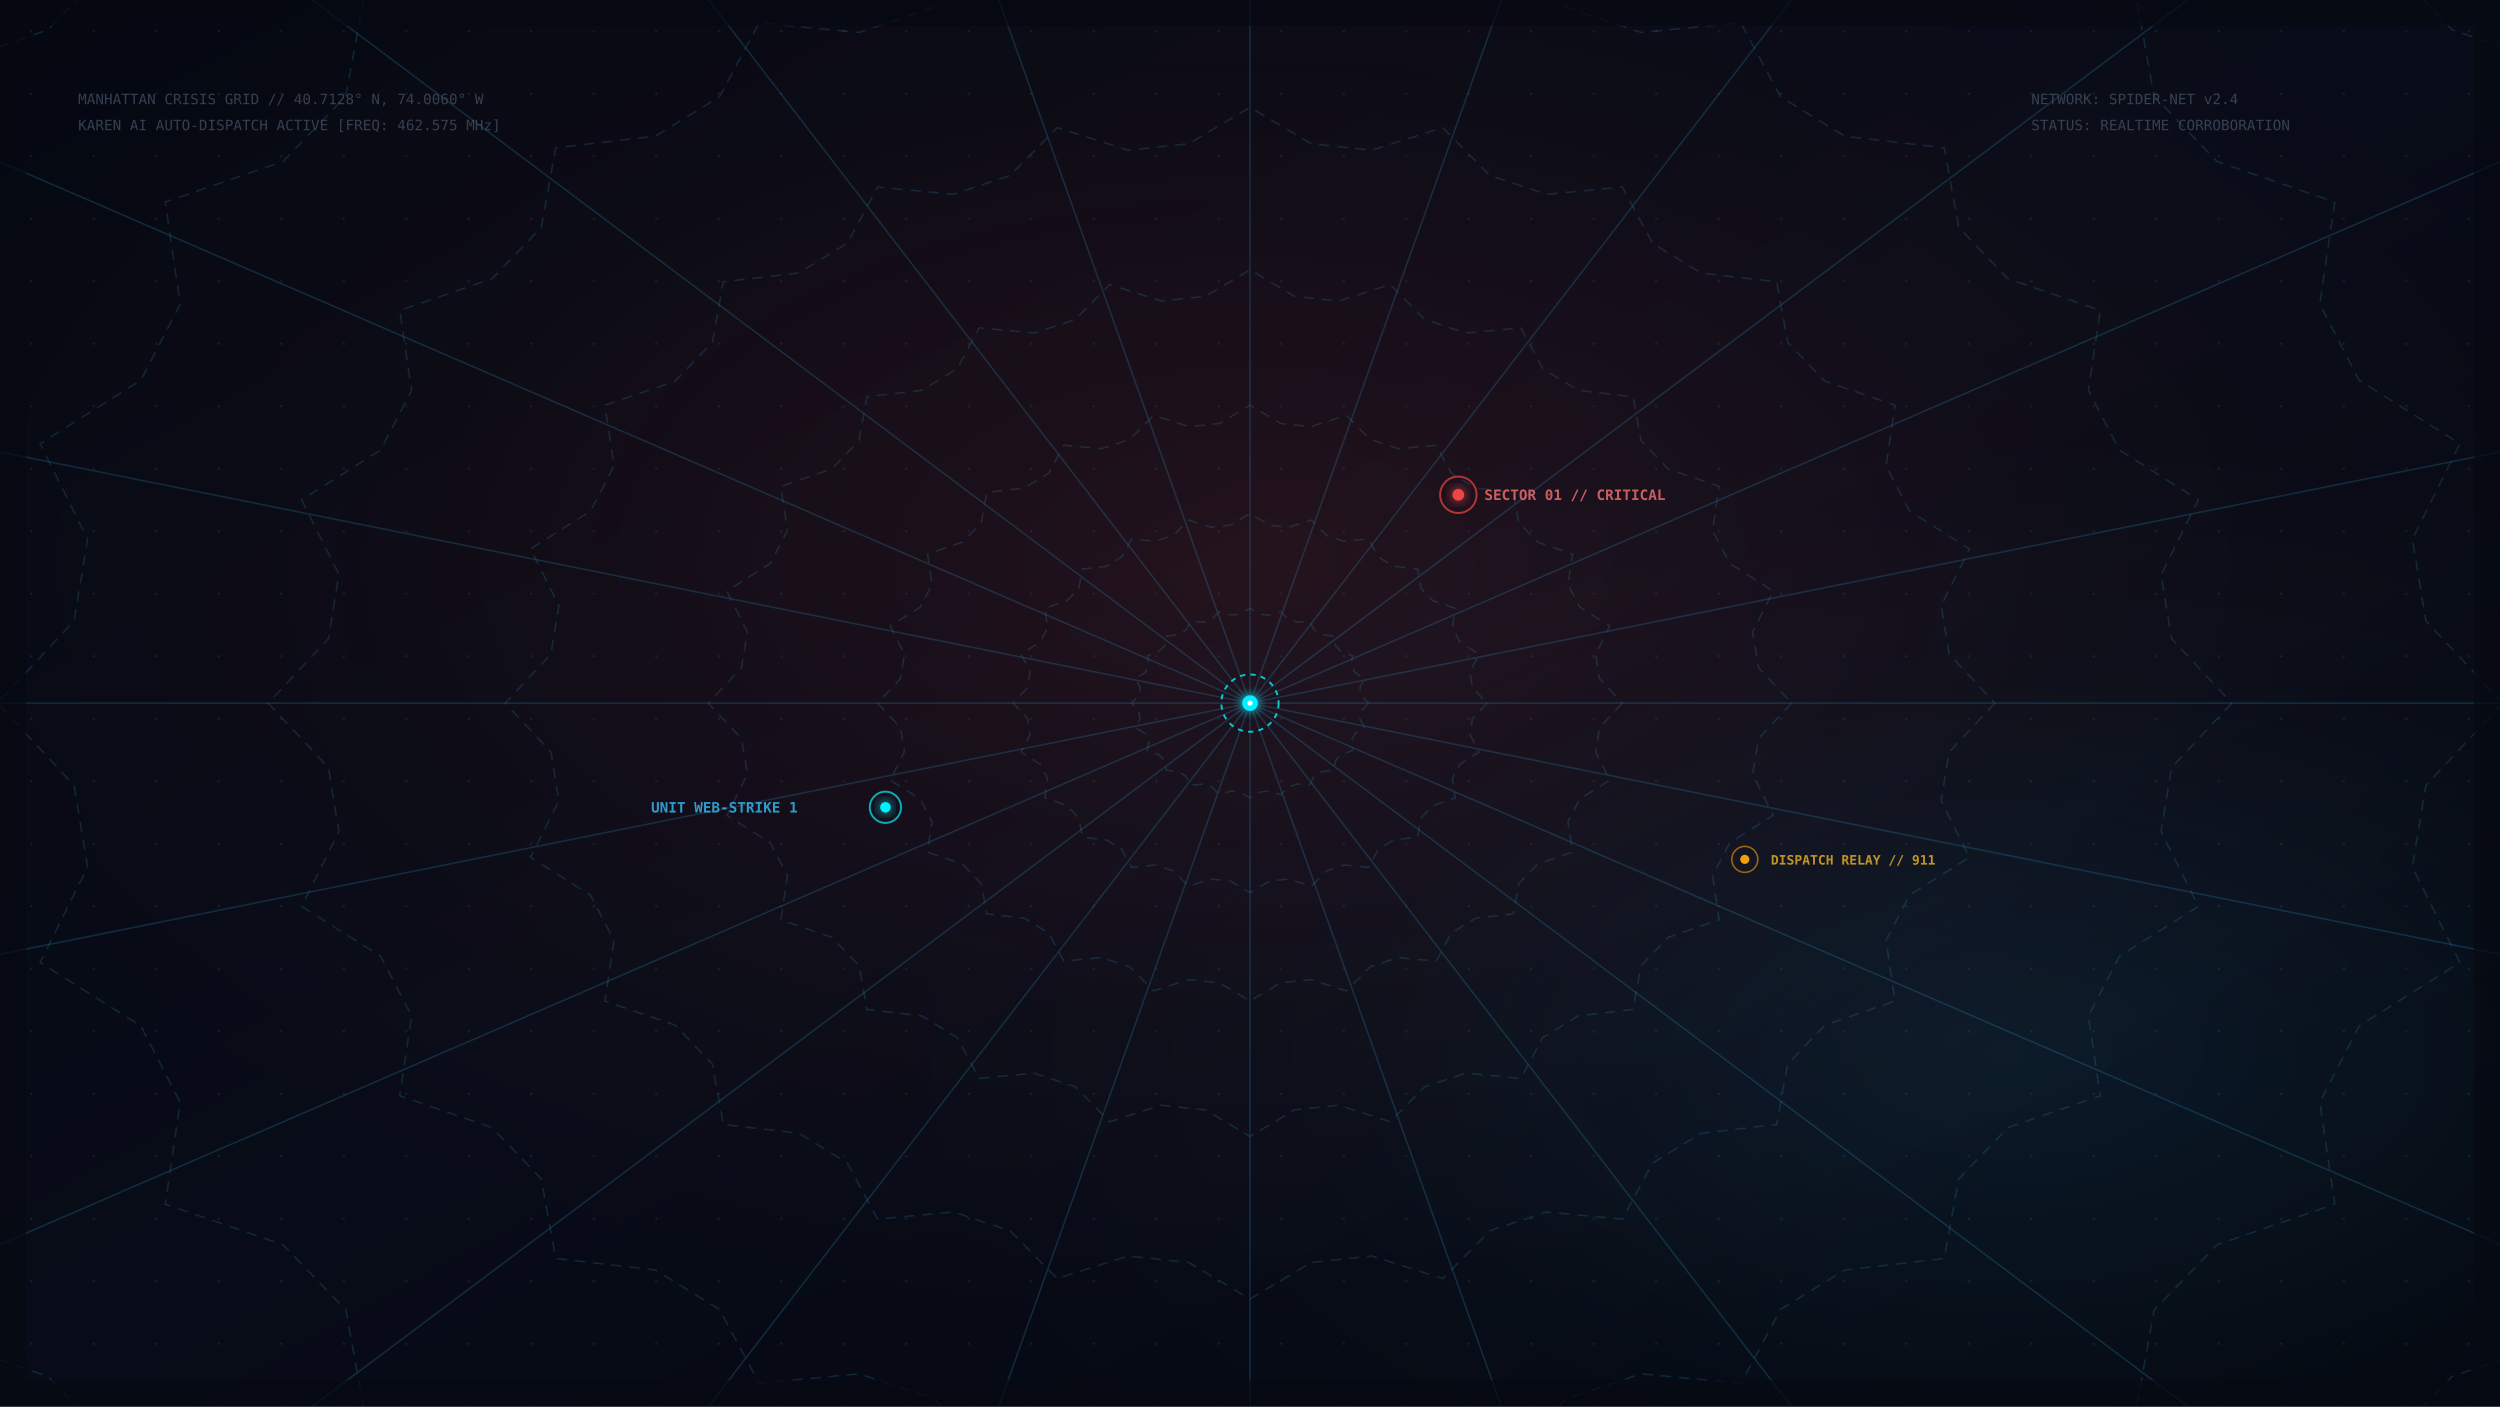
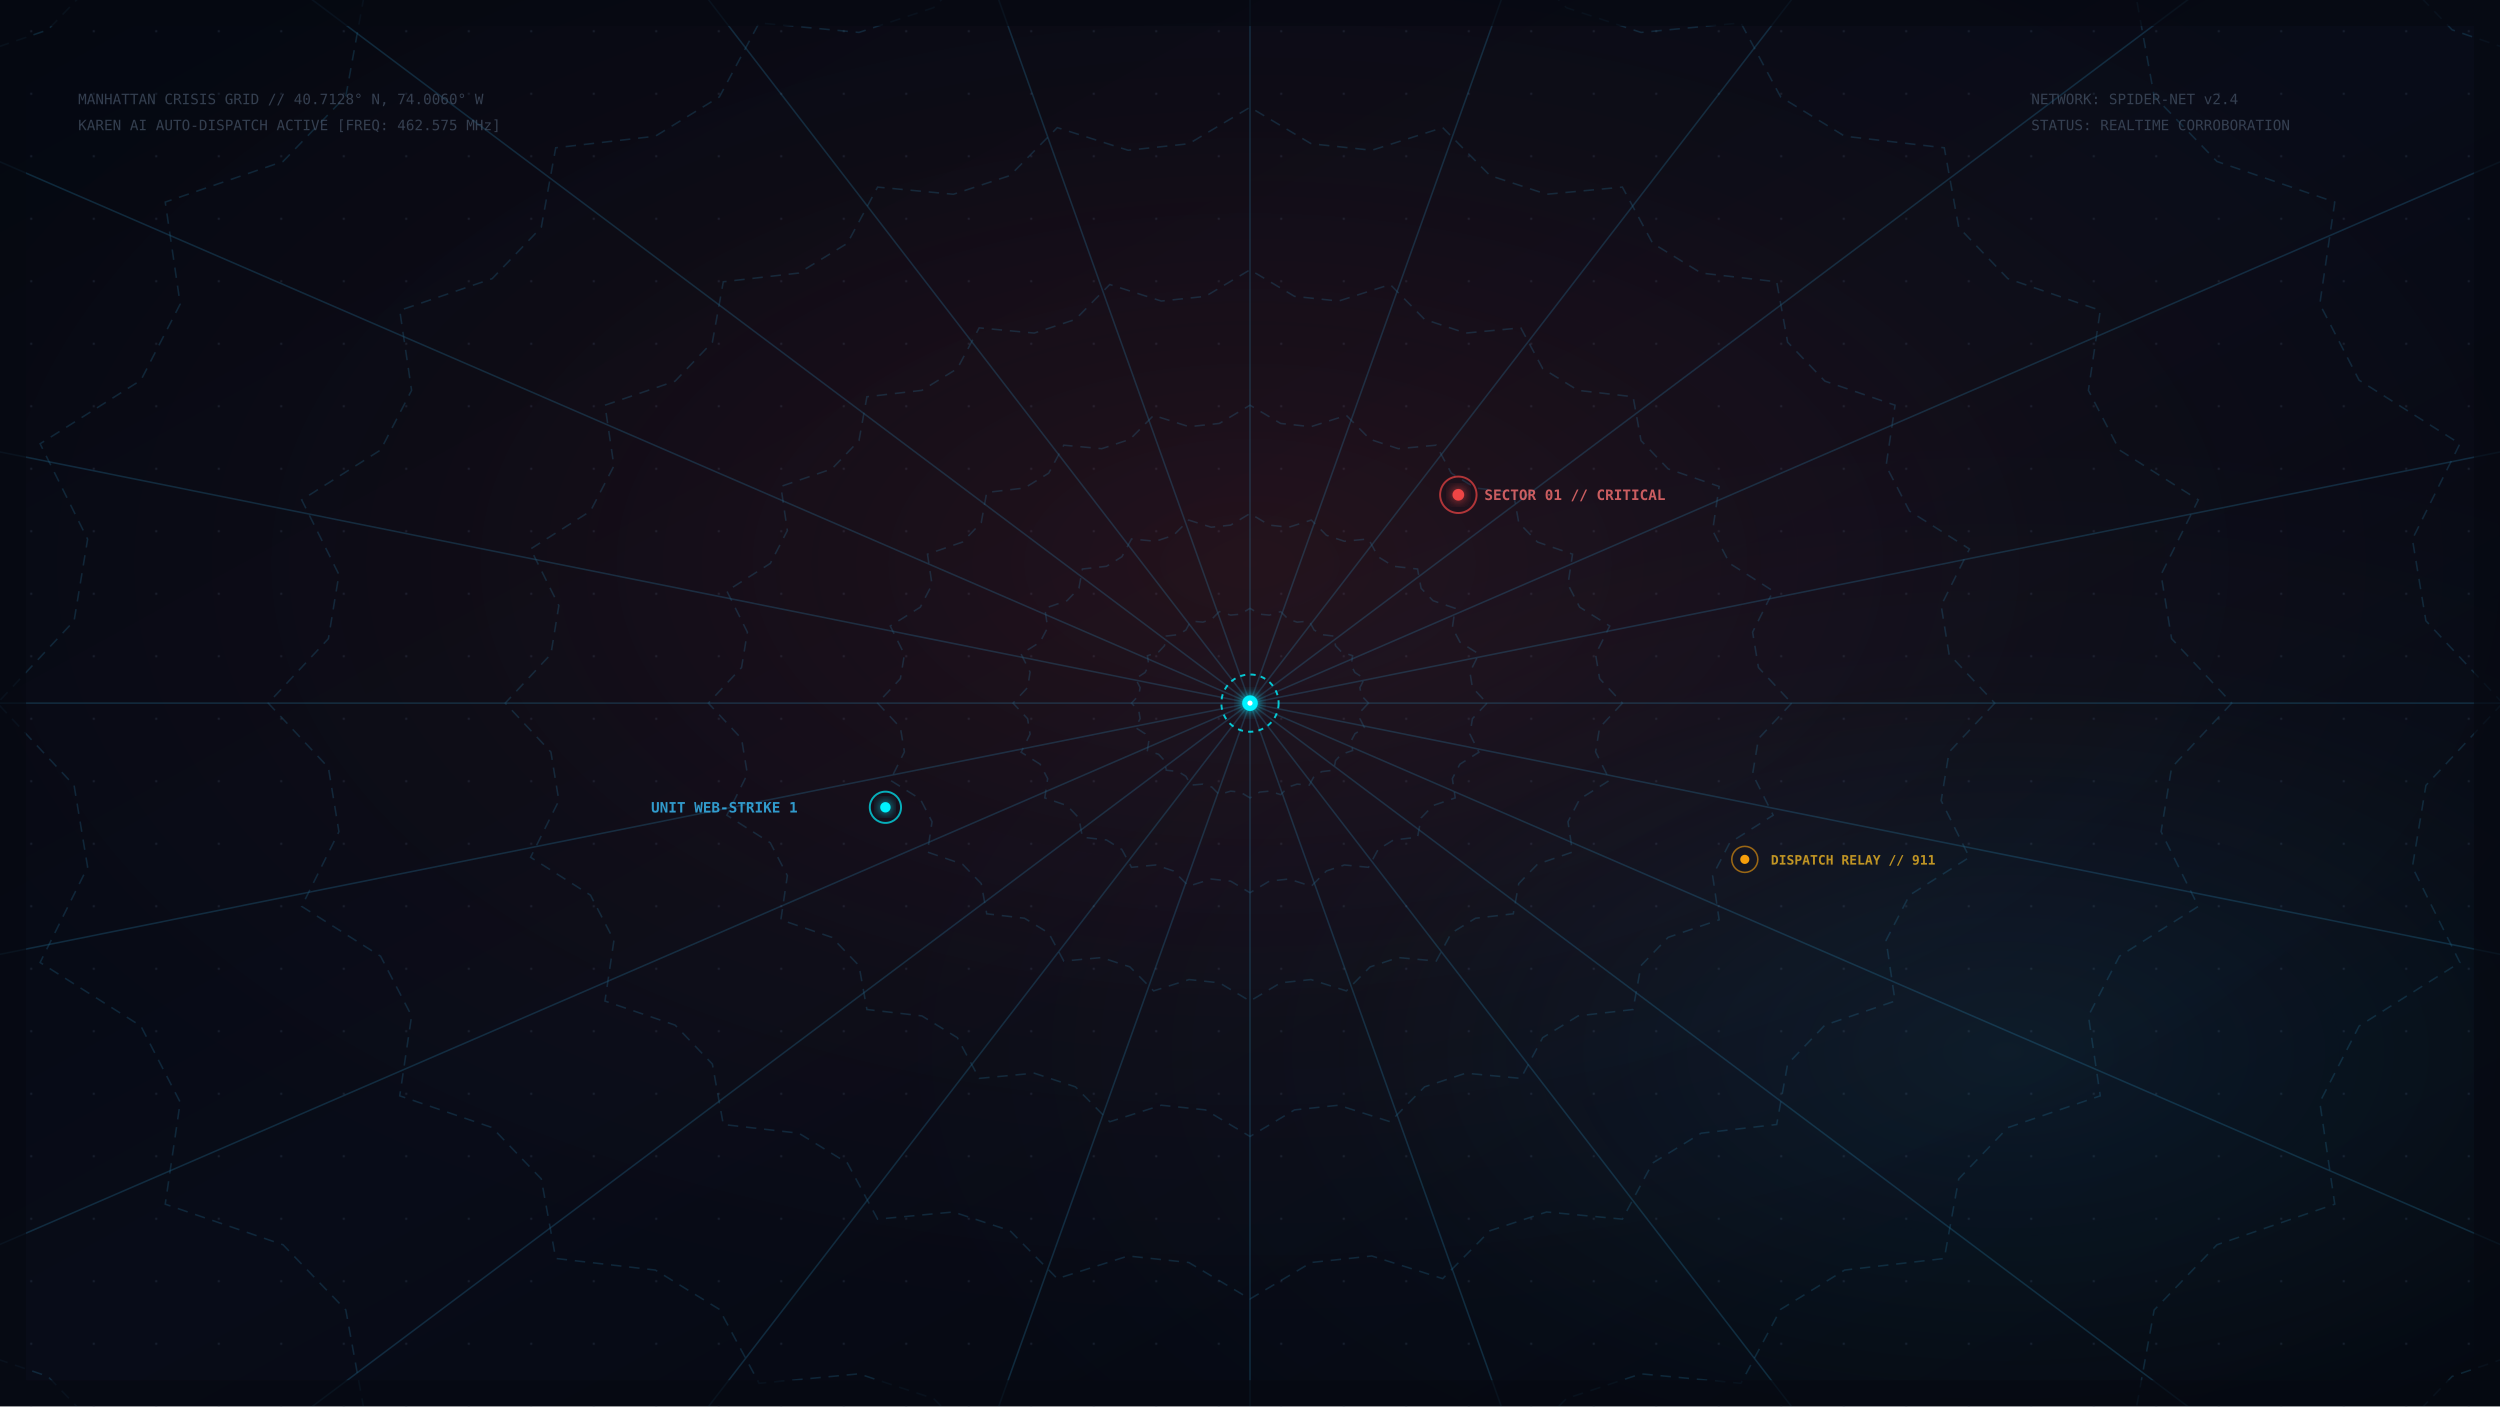
<svg xmlns="http://www.w3.org/2000/svg" viewBox="0 0 1920 1080" width="100%" height="100%">
  <defs>
+     <clipPath id="canvasClip">
+       <rect width="1920" height="1080" />
+     </clipPath>
    <linearGradient id="bgBase" x1="0%" y1="0%" x2="100%" y2="100%">
      <stop offset="0%" stop-color="#050811" />
      <stop offset="50%" stop-color="#080c18" />
      <stop offset="100%" stop-color="#04060d" />
    </linearGradient>
    <radialGradient id="redAtmosphere" cx="50%" cy="40%" r="55%">
      <stop offset="0%" stop-color="#ef4444" stop-opacity="0.12" />
      <stop offset="60%" stop-color="#ef4444" stop-opacity="0.03" />
      <stop offset="100%" stop-color="#ef4444" stop-opacity="0" />
    </radialGradient>
    <radialGradient id="cyanAtmosphere" cx="80%" cy="75%" r="45%">
      <stop offset="0%" stop-color="#38bdf8" stop-opacity="0.10" />
      <stop offset="60%" stop-color="#38bdf8" stop-opacity="0.02" />
      <stop offset="100%" stop-color="#38bdf8" stop-opacity="0" />
    </radialGradient>
    <filter id="nodeGlow" x="-50%" y="-50%" width="200%" height="200%">
      <feGaussianBlur stdDeviation="4" result="blur" />
      <feComposite in="SourceGraphic" in2="blur" operator="over" />
    </filter>
    <pattern id="dotGrid" width="48" height="48" patternUnits="userSpaceOnUse">
      <circle cx="24" cy="24" r="1" fill="#334155" opacity="0.3" />
    </pattern>
  </defs>
  <rect width="1920" height="1080" fill="url(#bgBase)" />
-   <rect width="1920" height="1080" fill="url(#dotGrid)" />
-   <rect width="1920" height="1080" fill="url(#redAtmosphere)" />
-   <rect width="1920" height="1080" fill="url(#cyanAtmosphere)" />
-   <g opacity="0.45" stroke="#38bdf8" stroke-width="1.2">
-     <g opacity="0.35" stroke-dasharray="8,6">
-       <polygon points="1051.0,540.0 1045.4,546.0 1044.4,551.9 1047.9,558.8 1040.6,563.5 1037.7,569.0 1038.8,576.4 1030.2,579.3 1025.7,584.1 1024.3,591.5 1015.1,592.6 1009.2,596.2 1005.5,603.0 996.2,602.2 989.3,604.5 983.6,610.3 974.9,607.6 967.5,608.3 960.0,612.8 952.5,608.3 945.1,607.6 936.4,610.3 930.7,604.5 923.8,602.2 914.5,603.0 910.8,596.2 904.9,592.6 895.7,591.5 894.3,584.1 889.8,579.3 881.2,576.4 882.3,569.0 879.4,563.5 872.1,558.8 875.6,551.9 874.6,546.0 869.0,540.0 874.6,534.0 875.6,528.1 872.1,521.2 879.4,516.5 882.3,511.0 881.2,503.6 889.8,500.7 894.3,495.9 895.7,488.5 904.9,487.4 910.8,483.8 914.5,477.0 923.8,477.8 930.7,475.5 936.4,469.7 945.1,472.4 952.5,471.7 960.0,467.2 967.5,471.7 974.9,472.4 983.6,469.7 989.3,475.5 996.2,477.8 1005.5,477.0 1009.2,483.8 1015.1,487.4 1024.3,488.5 1025.7,495.9 1030.2,500.7 1038.8,503.6 1037.7,511.0 1040.6,516.5 1047.9,521.2 1044.4,528.1 1045.4,534.0 1051.0,540.0" fill="none" />
-       <polygon points="1142.0,540.0 1130.8,552.0 1128.9,563.8 1135.8,577.7 1121.2,586.9 1115.4,598.0 1117.6,612.8 1100.5,618.7 1091.4,628.2 1088.7,643.0 1070.2,645.1 1058.4,652.4 1051.0,666.1 1032.5,664.3 1018.7,668.9 1007.1,680.6 989.8,675.1 974.9,676.7 960.0,685.6 945.1,676.7 930.2,675.1 912.9,680.6 901.3,668.9 887.5,664.3 869.0,666.1 861.6,652.4 849.8,645.1 831.3,643.0 828.6,628.2 819.5,618.7 802.4,612.8 804.6,598.0 798.8,586.9 784.2,577.7 791.1,563.8 789.2,552.0 778.0,540.0 789.2,528.0 791.1,516.2 784.2,502.3 798.8,493.1 804.6,482.0 802.4,467.2 819.5,461.3 828.6,451.8 831.3,437.0 849.8,434.9 861.6,427.6 869.0,413.9 887.5,415.7 901.3,411.1 912.9,399.4 930.2,404.9 945.1,403.3 960.0,394.4 974.9,403.3 989.8,404.9 1007.1,399.4 1018.7,411.1 1032.5,415.7 1051.0,413.9 1058.4,427.6 1070.2,434.9 1088.7,437.0 1091.4,451.8 1100.5,461.3 1117.6,467.2 1115.4,482.0 1121.2,493.1 1135.8,502.3 1128.9,516.2 1130.8,528.0 1142.0,540.0" fill="none" />
-       <polygon points="1246.0,540.0 1228.5,558.8 1225.4,577.4 1236.3,599.2 1213.2,613.7 1204.2,631.1 1207.7,654.4 1180.8,663.7 1166.4,678.6 1162.2,701.8 1133.2,705.2 1114.6,716.6 1103.0,738.1 1073.9,735.4 1052.2,742.6 1034.0,761.0 1006.8,752.3 983.5,754.8 960.0,768.8 936.5,754.8 913.2,752.3 886.0,761.0 867.8,742.6 846.1,735.4 817.0,738.1 805.4,716.6 786.8,705.2 757.8,701.8 753.6,678.6 739.2,663.7 712.3,654.4 715.8,631.1 706.8,613.7 683.7,599.2 694.6,577.4 691.5,558.8 674.0,540.0 691.5,521.2 694.6,502.6 683.7,480.8 706.8,466.3 715.8,448.9 712.3,425.6 739.2,416.3 753.6,401.4 757.8,378.2 786.8,374.8 805.4,363.4 817.0,341.9 846.1,344.6 867.8,337.4 886.0,319.0 913.2,327.7 936.5,325.2 960.0,311.2 983.5,325.2 1006.8,327.7 1034.0,319.0 1052.2,337.4 1073.9,344.6 1103.0,341.9 1114.6,363.4 1133.2,374.8 1162.2,378.2 1166.4,401.4 1180.8,416.3 1207.7,425.6 1204.2,448.9 1213.2,466.3 1236.3,480.8 1225.4,502.6 1228.5,521.2 1246.0,540.0" fill="none" />
-       <polygon points="1376.0,540.0 1350.5,567.3 1346.0,594.5 1361.8,626.1 1328.4,647.3 1315.3,672.5 1320.3,706.4 1281.1,719.9 1260.3,741.6 1254.2,775.3 1212.0,780.2 1184.8,796.9 1168.0,828.2 1125.7,824.2 1094.1,834.7 1067.7,861.5 1028.1,848.8 994.2,852.4 960.0,872.8 925.8,852.4 891.9,848.8 852.3,861.5 825.9,834.7 794.3,824.2 752.0,828.2 735.2,796.9 708.0,780.2 665.8,775.3 659.7,741.6 638.9,719.9 599.7,706.4 604.7,672.5 591.6,647.3 558.2,626.1 574.0,594.5 569.5,567.3 544.0,540.0 569.5,512.7 574.0,485.5 558.2,453.9 591.6,432.7 604.7,407.5 599.7,373.6 638.9,360.1 659.7,338.4 665.8,304.7 708.0,299.8 735.2,283.1 752.0,251.8 794.3,255.8 825.9,245.3 852.3,218.5 891.9,231.2 925.8,227.6 960.0,207.2 994.2,227.6 1028.1,231.2 1067.7,218.5 1094.1,245.3 1125.7,255.8 1168.0,251.8 1184.8,283.1 1212.0,299.8 1254.2,304.7 1260.3,338.4 1281.1,360.1 1320.3,373.6 1315.3,407.5 1328.4,432.7 1361.8,453.9 1346.0,485.5 1350.5,512.7 1376.0,540.0" fill="none" />
-       <polygon points="1532.0,540.0 1496.9,577.6 1490.8,614.9 1512.5,658.4 1466.5,687.5 1448.5,722.2 1455.4,768.8 1401.5,787.3 1372.9,817.2 1364.5,863.6 1306.5,870.3 1269.2,893.2 1246.0,936.3 1187.8,930.8 1144.3,945.2 1108.0,982.0 1053.6,964.6 1007.0,969.6 960.0,997.6 913.0,969.6 866.4,964.6 812.0,982.0 775.7,945.2 732.2,930.8 674.0,936.3 650.8,893.2 613.5,870.3 555.5,863.6 547.1,817.2 518.5,787.3 464.6,768.8 471.5,722.2 453.5,687.5 407.5,658.4 429.2,614.9 423.1,577.6 388.0,540.0 423.1,502.4 429.2,465.1 407.5,421.6 453.5,392.5 471.5,357.8 464.6,311.2 518.5,292.7 547.1,262.8 555.5,216.4 613.5,209.7 650.8,186.8 674.0,143.7 732.2,149.2 775.7,134.8 812.0,98.0 866.4,115.4 913.0,110.4 960.0,82.4 1007.0,110.4 1053.6,115.4 1108.0,98.0 1144.3,134.8 1187.8,149.2 1246.0,143.7 1269.2,186.8 1306.5,209.7 1364.5,216.4 1372.9,262.8 1401.5,292.7 1455.4,311.2 1448.5,357.8 1466.5,392.5 1512.5,421.6 1490.8,465.1 1496.9,502.4 1532.0,540.0" fill="none" />
-       <polygon points="1714.0,540.0 1667.8,589.5 1659.7,638.7 1688.3,696.1 1627.7,734.4 1603.9,780.2 1613.0,841.6 1542.0,866.0 1504.3,905.4 1493.2,966.5 1416.7,975.4 1367.5,1005.6 1337.0,1062.4 1260.3,1055.1 1203.0,1074.1 1155.1,1122.6 1083.4,1099.8 1021.9,1106.2 960.0,1143.2 898.1,1106.2 836.6,1099.8 764.9,1122.6 717.0,1074.1 659.7,1055.1 583.0,1062.4 552.5,1005.6 503.3,975.4 426.8,966.5 415.7,905.4 378.0,866.0 307.0,841.6 316.1,780.2 292.3,734.4 231.7,696.1 260.3,638.7 252.2,589.5 206.0,540.0 252.2,490.5 260.3,441.3 231.7,383.9 292.3,345.6 316.1,299.8 307.0,238.4 378.0,214.0 415.7,174.6 426.8,113.5 503.3,104.6 552.5,74.4 583.0,17.6 659.7,24.9 717.0,5.9 764.9,-42.6 836.6,-19.8 898.1,-26.2 960.0,-63.2 1021.9,-26.2 1083.4,-19.8 1155.1,-42.6 1203.0,5.9 1260.3,24.9 1337.0,17.6 1367.5,74.4 1416.7,104.6 1493.2,113.5 1504.3,174.6 1542.0,214.0 1613.0,238.4 1603.9,299.8 1627.7,345.6 1688.3,383.9 1659.7,441.3 1667.8,490.5 1714.0,540.0" fill="none" />
-       <polygon points="1922.0,540.0 1863.1,603.2 1852.7,665.9 1889.2,739.2 1811.8,788.0 1781.6,846.5 1793.1,924.8 1702.6,956.0 1654.4,1006.1 1640.2,1084.2 1542.7,1095.5 1479.9,1134.0 1441.0,1206.5 1343.1,1197.3 1270.0,1221.5 1209.0,1283.4 1117.4,1254.2 1039.0,1262.4 960.0,1309.6 881.0,1262.4 802.6,1254.2 711.0,1283.4 650.0,1221.5 576.9,1197.3 479.0,1206.5 440.1,1134.0 377.3,1095.5 279.8,1084.2 265.6,1006.1 217.4,956.0 126.9,924.8 138.4,846.5 108.2,788.0 30.8,739.2 67.3,665.9 56.9,603.2 -2.0,540.0 56.9,476.8 67.3,414.1 30.8,340.8 108.2,292.0 138.4,233.5 126.9,155.2 217.4,124.0 265.6,73.9 279.8,-4.2 377.3,-15.5 440.1,-54.0 479.0,-126.5 576.9,-117.3 650.0,-141.5 711.0,-203.4 802.6,-174.2 881.0,-182.4 960.0,-229.6 1039.0,-182.4 1117.4,-174.2 1209.0,-203.4 1270.0,-141.5 1343.1,-117.3 1441.0,-126.5 1479.9,-54.0 1542.7,-15.5 1640.2,-4.2 1654.4,73.9 1702.6,124.0 1793.1,155.2 1781.6,233.5 1811.8,292.0 1889.2,340.8 1852.7,414.1 1863.1,476.8 1922.0,540.0" fill="none" />
-       <polygon points="2156.0,540.0 2082.7,618.6 2069.9,696.6 2115.2,787.6 2019.0,848.4 1981.4,921.0 1995.8,1018.4 1883.2,1057.1 1823.3,1119.5 1805.7,1216.6 1684.4,1230.7 1606.4,1278.5 1558.0,1368.6 1436.3,1357.1 1345.5,1387.2 1269.5,1464.2 1155.7,1427.9 1058.2,1438.2 960.0,1496.8 861.8,1438.2 764.3,1427.9 650.5,1464.2 574.5,1387.2 483.7,1357.1 362.0,1368.6 313.6,1278.5 235.6,1230.7 114.3,1216.6 96.7,1119.5 36.8,1057.1 -75.8,1018.4 -61.4,921.0 -99.0,848.4 -195.2,787.6 -149.9,696.6 -162.7,618.6 -236.0,540.0 -162.7,461.4 -149.9,383.4 -195.2,292.4 -99.0,231.6 -61.4,159.0 -75.8,61.6 36.8,22.9 96.7,-39.5 114.3,-136.6 235.6,-150.7 313.6,-198.5 362.0,-288.6 483.7,-277.1 574.5,-307.2 650.5,-384.2 764.3,-347.9 861.8,-358.2 960.0,-416.8 1058.2,-358.2 1155.7,-347.9 1269.5,-384.2 1345.5,-307.2 1436.3,-277.1 1558.0,-288.6 1606.4,-198.5 1684.4,-150.7 1805.7,-136.6 1823.3,-39.5 1883.2,22.9 1995.8,61.6 1981.4,159.0 2019.0,231.6 2115.2,292.4 2069.9,383.4 2082.7,461.4 2156.0,540.0" fill="none" />
-       <polygon points="2416.0,540.0 2326.8,635.7 2311.2,730.6 2366.4,841.5 2249.3,915.4 2203.5,1003.9 2220.9,1122.4 2083.9,1169.6 2011.0,1245.5 1989.5,1363.6 1841.9,1380.8 1746.9,1439.1 1688.0,1548.7 1539.8,1534.8 1429.3,1571.4 1336.8,1665.1 1198.2,1620.9 1079.6,1633.4 960.0,1704.8 840.4,1633.4 721.8,1620.9 583.2,1665.1 490.7,1571.4 380.2,1534.8 232.0,1548.7 173.1,1439.1 78.1,1380.8 -69.5,1363.6 -91.0,1245.5 -163.9,1169.6 -300.9,1122.4 -283.5,1003.9 -329.3,915.4 -446.4,841.5 -391.2,730.6 -406.8,635.7 -496.0,540.0 -406.8,444.3 -391.2,349.4 -446.4,238.5 -329.3,164.6 -283.5,76.1 -300.9,-42.4 -163.9,-89.6 -91.0,-165.5 -69.5,-283.6 78.1,-300.8 173.1,-359.1 232.0,-468.7 380.2,-454.8 490.7,-491.4 583.2,-585.1 721.8,-540.9 840.4,-553.4 960.0,-624.8 1079.6,-553.4 1198.2,-540.9 1336.8,-585.1 1429.3,-491.4 1539.8,-454.8 1688.0,-468.7 1746.9,-359.1 1841.9,-300.8 1989.5,-283.6 2011.0,-165.5 2083.9,-89.6 2220.9,-42.4 2203.5,76.1 2249.3,164.6 2366.4,238.5 2311.2,349.4 2326.8,444.3 2416.0,540.0" fill="none" />
+   <g clip-path="url(#canvasClip)">
+     <rect width="1920" height="1080" fill="url(#dotGrid)" />
+     <rect width="1920" height="1080" fill="url(#redAtmosphere)" />
+     <rect width="1920" height="1080" fill="url(#cyanAtmosphere)" />
+     <g opacity="0.45" stroke="#38bdf8" stroke-width="1.2">
+       <g opacity="0.35" stroke-dasharray="8,6">
+         <polygon points="1051.0,540.0 1045.4,546.0 1044.4,551.9 1047.9,558.8 1040.6,563.5 1037.7,569.0 1038.8,576.4 1030.2,579.3 1025.7,584.1 1024.3,591.5 1015.1,592.6 1009.2,596.2 1005.5,603.0 996.2,602.2 989.3,604.5 983.6,610.3 974.9,607.6 967.5,608.3 960.0,612.8 952.5,608.3 945.1,607.6 936.4,610.3 930.7,604.5 923.8,602.2 914.5,603.0 910.8,596.2 904.9,592.6 895.7,591.5 894.3,584.1 889.8,579.3 881.2,576.4 882.3,569.0 879.4,563.5 872.1,558.8 875.6,551.9 874.6,546.0 869.0,540.0 874.6,534.0 875.6,528.1 872.1,521.2 879.4,516.5 882.3,511.0 881.2,503.6 889.8,500.7 894.3,495.9 895.7,488.5 904.9,487.4 910.8,483.8 914.5,477.0 923.8,477.8 930.7,475.5 936.4,469.7 945.1,472.4 952.5,471.7 960.0,467.2 967.5,471.7 974.9,472.4 983.6,469.7 989.3,475.5 996.2,477.8 1005.5,477.0 1009.2,483.8 1015.1,487.4 1024.3,488.5 1025.7,495.9 1030.2,500.7 1038.8,503.6 1037.7,511.0 1040.6,516.5 1047.9,521.2 1044.4,528.1 1045.4,534.0 1051.0,540.0" fill="none" />
+         <polygon points="1142.0,540.0 1130.8,552.0 1128.9,563.8 1135.8,577.7 1121.2,586.9 1115.4,598.0 1117.6,612.8 1100.5,618.7 1091.4,628.2 1088.7,643.0 1070.2,645.1 1058.4,652.4 1051.0,666.1 1032.5,664.3 1018.7,668.9 1007.1,680.6 989.8,675.1 974.9,676.7 960.0,685.6 945.1,676.7 930.2,675.1 912.9,680.6 901.3,668.9 887.5,664.3 869.0,666.1 861.6,652.4 849.8,645.1 831.3,643.0 828.6,628.2 819.5,618.7 802.4,612.8 804.6,598.0 798.8,586.9 784.2,577.7 791.1,563.8 789.2,552.0 778.0,540.0 789.2,528.0 791.1,516.2 784.2,502.3 798.8,493.1 804.6,482.0 802.4,467.2 819.5,461.3 828.6,451.8 831.3,437.0 849.8,434.9 861.6,427.6 869.0,413.9 887.5,415.7 901.3,411.1 912.9,399.4 930.2,404.9 945.1,403.3 960.0,394.4 974.9,403.3 989.8,404.9 1007.1,399.4 1018.7,411.1 1032.5,415.7 1051.0,413.9 1058.4,427.6 1070.2,434.9 1088.7,437.0 1091.4,451.8 1100.5,461.3 1117.6,467.2 1115.4,482.0 1121.2,493.1 1135.8,502.3 1128.9,516.2 1130.8,528.0 1142.0,540.0" fill="none" />
+         <polygon points="1246.0,540.0 1228.5,558.8 1225.4,577.4 1236.3,599.2 1213.2,613.7 1204.2,631.1 1207.7,654.4 1180.8,663.7 1166.4,678.6 1162.2,701.8 1133.2,705.2 1114.6,716.6 1103.0,738.1 1073.9,735.4 1052.2,742.6 1034.0,761.0 1006.8,752.3 983.5,754.8 960.0,768.8 936.5,754.8 913.2,752.3 886.0,761.0 867.8,742.6 846.1,735.4 817.0,738.1 805.4,716.6 786.8,705.2 757.8,701.8 753.6,678.6 739.2,663.7 712.3,654.4 715.8,631.1 706.8,613.7 683.7,599.2 694.6,577.4 691.5,558.8 674.0,540.0 691.5,521.2 694.6,502.6 683.7,480.8 706.8,466.3 715.8,448.9 712.3,425.6 739.2,416.3 753.6,401.4 757.8,378.2 786.8,374.8 805.4,363.4 817.0,341.9 846.1,344.6 867.8,337.4 886.0,319.0 913.2,327.7 936.5,325.2 960.0,311.2 983.5,325.2 1006.8,327.7 1034.0,319.0 1052.2,337.4 1073.9,344.6 1103.0,341.9 1114.6,363.4 1133.2,374.8 1162.2,378.2 1166.4,401.4 1180.8,416.3 1207.7,425.6 1204.2,448.9 1213.2,466.3 1236.3,480.8 1225.4,502.6 1228.5,521.2 1246.0,540.0" fill="none" />
+         <polygon points="1376.0,540.0 1350.5,567.3 1346.0,594.5 1361.8,626.1 1328.4,647.3 1315.3,672.5 1320.3,706.4 1281.1,719.9 1260.3,741.6 1254.2,775.3 1212.0,780.2 1184.8,796.9 1168.0,828.2 1125.7,824.2 1094.1,834.7 1067.7,861.5 1028.1,848.8 994.2,852.4 960.0,872.8 925.8,852.4 891.9,848.8 852.3,861.5 825.9,834.7 794.3,824.2 752.0,828.2 735.2,796.9 708.0,780.2 665.8,775.3 659.7,741.6 638.9,719.9 599.7,706.4 604.7,672.5 591.6,647.3 558.2,626.1 574.0,594.5 569.5,567.3 544.0,540.0 569.5,512.7 574.0,485.5 558.2,453.9 591.6,432.7 604.7,407.5 599.7,373.6 638.9,360.1 659.7,338.4 665.8,304.7 708.0,299.8 735.2,283.1 752.0,251.8 794.3,255.8 825.9,245.3 852.3,218.5 891.9,231.2 925.8,227.6 960.0,207.2 994.2,227.6 1028.1,231.2 1067.7,218.5 1094.1,245.3 1125.7,255.8 1168.0,251.8 1184.8,283.1 1212.0,299.8 1254.2,304.7 1260.3,338.4 1281.1,360.1 1320.3,373.6 1315.3,407.5 1328.4,432.7 1361.8,453.9 1346.0,485.5 1350.5,512.7 1376.0,540.0" fill="none" />
+         <polygon points="1532.0,540.0 1496.9,577.6 1490.8,614.9 1512.5,658.4 1466.5,687.5 1448.5,722.2 1455.4,768.8 1401.5,787.3 1372.9,817.2 1364.5,863.6 1306.5,870.3 1269.2,893.2 1246.0,936.3 1187.8,930.8 1144.3,945.2 1108.0,982.0 1053.6,964.6 1007.0,969.6 960.0,997.6 913.0,969.6 866.4,964.6 812.0,982.0 775.7,945.2 732.2,930.8 674.0,936.3 650.8,893.2 613.5,870.3 555.5,863.6 547.1,817.2 518.5,787.3 464.6,768.8 471.5,722.2 453.5,687.5 407.5,658.4 429.2,614.9 423.1,577.6 388.0,540.0 423.1,502.4 429.2,465.1 407.5,421.6 453.5,392.5 471.5,357.8 464.6,311.2 518.5,292.7 547.1,262.8 555.5,216.4 613.5,209.7 650.8,186.8 674.0,143.7 732.2,149.2 775.7,134.8 812.0,98.0 866.4,115.4 913.0,110.4 960.0,82.4 1007.0,110.4 1053.6,115.4 1108.0,98.0 1144.3,134.8 1187.8,149.2 1246.0,143.7 1269.2,186.8 1306.5,209.7 1364.5,216.4 1372.9,262.8 1401.5,292.7 1455.4,311.2 1448.5,357.8 1466.5,392.5 1512.5,421.6 1490.8,465.1 1496.9,502.4 1532.0,540.0" fill="none" />
+         <polygon points="1714.0,540.0 1667.8,589.5 1659.7,638.7 1688.3,696.1 1627.7,734.4 1603.9,780.2 1613.0,841.6 1542.0,866.0 1504.3,905.4 1493.2,966.5 1416.7,975.4 1367.5,1005.6 1337.0,1062.4 1260.3,1055.1 1203.0,1074.1 1155.1,1122.6 1083.4,1099.8 1021.9,1106.2 960.0,1143.2 898.1,1106.2 836.6,1099.8 764.9,1122.6 717.0,1074.1 659.7,1055.1 583.0,1062.4 552.5,1005.6 503.3,975.4 426.8,966.5 415.7,905.4 378.0,866.0 307.0,841.6 316.1,780.2 292.3,734.4 231.7,696.1 260.3,638.7 252.2,589.5 206.0,540.0 252.2,490.5 260.3,441.3 231.7,383.9 292.3,345.6 316.1,299.8 307.0,238.4 378.0,214.0 415.7,174.6 426.8,113.5 503.3,104.6 552.5,74.4 583.0,17.6 659.7,24.9 717.0,5.9 764.9,-42.6 836.6,-19.8 898.1,-26.2 960.0,-63.2 1021.9,-26.2 1083.4,-19.8 1155.1,-42.6 1203.0,5.9 1260.3,24.9 1337.0,17.6 1367.5,74.4 1416.7,104.6 1493.2,113.5 1504.3,174.6 1542.0,214.0 1613.0,238.4 1603.9,299.8 1627.7,345.6 1688.3,383.9 1659.7,441.3 1667.8,490.5 1714.0,540.0" fill="none" />
+         <polygon points="1922.0,540.0 1863.1,603.2 1852.7,665.9 1889.2,739.2 1811.8,788.0 1781.6,846.5 1793.1,924.8 1702.6,956.0 1654.4,1006.1 1640.2,1084.2 1542.7,1095.5 1479.9,1134.0 1441.0,1206.5 1343.1,1197.3 1270.0,1221.5 1209.0,1283.4 1117.4,1254.2 1039.0,1262.4 960.0,1309.6 881.0,1262.4 802.6,1254.2 711.0,1283.4 650.0,1221.5 576.9,1197.3 479.0,1206.5 440.1,1134.0 377.3,1095.5 279.8,1084.2 265.6,1006.1 217.4,956.0 126.9,924.8 138.4,846.5 108.2,788.0 30.8,739.2 67.3,665.9 56.9,603.2 -2.0,540.0 56.9,476.8 67.3,414.1 30.8,340.8 108.2,292.0 138.4,233.5 126.9,155.2 217.4,124.0 265.6,73.9 279.8,-4.2 377.3,-15.5 440.1,-54.0 479.0,-126.5 576.9,-117.3 650.0,-141.5 711.0,-203.4 802.6,-174.2 881.0,-182.4 960.0,-229.6 1039.0,-182.4 1117.4,-174.2 1209.0,-203.4 1270.0,-141.5 1343.1,-117.3 1441.0,-126.5 1479.9,-54.0 1542.7,-15.5 1640.2,-4.2 1654.4,73.9 1702.6,124.0 1793.1,155.2 1781.6,233.5 1811.8,292.0 1889.2,340.8 1852.7,414.1 1863.1,476.8 1922.0,540.0" fill="none" />
+         <polygon points="2156.0,540.0 2082.7,618.6 2069.9,696.6 2115.2,787.6 2019.0,848.4 1981.4,921.0 1995.8,1018.4 1883.2,1057.1 1823.3,1119.5 1805.7,1216.6 1684.4,1230.7 1606.4,1278.5 1558.0,1368.6 1436.3,1357.1 1345.5,1387.2 1269.5,1464.2 1155.7,1427.9 1058.2,1438.2 960.0,1496.8 861.8,1438.2 764.3,1427.9 650.5,1464.2 574.5,1387.2 483.7,1357.1 362.0,1368.6 313.6,1278.5 235.6,1230.7 114.3,1216.6 96.7,1119.5 36.8,1057.1 -75.8,1018.4 -61.4,921.0 -99.0,848.4 -195.2,787.6 -149.9,696.6 -162.7,618.6 -236.0,540.0 -162.7,461.4 -149.9,383.4 -195.2,292.4 -99.0,231.6 -61.4,159.0 -75.8,61.6 36.8,22.9 96.7,-39.5 114.3,-136.6 235.6,-150.7 313.6,-198.5 362.0,-288.6 483.7,-277.1 574.5,-307.2 650.5,-384.2 764.3,-347.9 861.8,-358.2 960.0,-416.8 1058.2,-358.2 1155.7,-347.9 1269.5,-384.2 1345.5,-307.2 1436.3,-277.1 1558.0,-288.6 1606.4,-198.5 1684.4,-150.7 1805.7,-136.6 1823.3,-39.5 1883.2,22.9 1995.8,61.6 1981.4,159.0 2019.0,231.6 2115.2,292.4 2069.9,383.4 2082.7,461.4 2156.0,540.0" fill="none" />
+         <polygon points="2416.0,540.0 2326.8,635.7 2311.2,730.6 2366.4,841.5 2249.3,915.4 2203.5,1003.9 2220.9,1122.4 2083.9,1169.6 2011.0,1245.5 1989.5,1363.6 1841.9,1380.8 1746.9,1439.1 1688.0,1548.7 1539.8,1534.8 1429.3,1571.4 1336.8,1665.1 1198.2,1620.9 1079.6,1633.4 960.0,1704.8 840.4,1633.4 721.8,1620.9 583.2,1665.1 490.7,1571.4 380.2,1534.8 232.0,1548.7 173.1,1439.1 78.1,1380.8 -69.5,1363.6 -91.0,1245.5 -163.9,1169.6 -300.9,1122.4 -283.5,1003.9 -329.3,915.4 -446.4,841.5 -391.2,730.6 -406.8,635.7 -496.0,540.0 -406.8,444.3 -391.2,349.4 -446.4,238.5 -329.3,164.6 -283.5,76.1 -300.9,-42.4 -163.9,-89.6 -91.0,-165.5 -69.5,-283.6 78.1,-300.8 173.1,-359.1 232.0,-468.7 380.2,-454.8 490.7,-491.4 583.2,-585.1 721.8,-540.9 840.4,-553.4 960.0,-624.8 1079.6,-553.4 1198.2,-540.9 1336.8,-585.1 1429.3,-491.4 1539.8,-454.8 1688.0,-468.7 1746.9,-359.1 1841.9,-300.8 1989.5,-283.6 2011.0,-165.5 2083.9,-89.6 2220.9,-42.4 2203.5,76.1 2249.3,164.6 2366.4,238.5 2311.2,349.4 2326.8,444.3 2416.0,540.0" fill="none" />
+       </g>
+       <g opacity="0.4">
+         <line x1="960" y1="540" x2="2160.0" y2="540.0" />
+         <line x1="960" y1="540" x2="2119.1" y2="772.9" />
+         <line x1="960" y1="540" x2="1999.2" y2="990.0" />
+         <line x1="960" y1="540" x2="1808.5" y2="1176.4" />
+         <line x1="960" y1="540" x2="1560.0" y2="1319.4" />
+         <line x1="960" y1="540" x2="1270.6" y2="1409.3" />
+         <line x1="960" y1="540" x2="960.0" y2="1440.0" />
+         <line x1="960" y1="540" x2="649.4" y2="1409.3" />
+         <line x1="960" y1="540" x2="360.0" y2="1319.4" />
+         <line x1="960" y1="540" x2="111.5" y2="1176.4" />
+         <line x1="960" y1="540" x2="-79.2" y2="990.0" />
+         <line x1="960" y1="540" x2="-199.1" y2="772.9" />
+         <line x1="960" y1="540" x2="-240.0" y2="540.0" />
+         <line x1="960" y1="540" x2="-199.1" y2="307.1" />
+         <line x1="960" y1="540" x2="-79.2" y2="90.0" />
+         <line x1="960" y1="540" x2="111.5" y2="-96.4" />
+         <line x1="960" y1="540" x2="360.0" y2="-239.4" />
+         <line x1="960" y1="540" x2="649.4" y2="-329.3" />
+         <line x1="960" y1="540" x2="960.0" y2="-360.0" />
+         <line x1="960" y1="540" x2="1270.6" y2="-329.3" />
+         <line x1="960" y1="540" x2="1560.0" y2="-239.4" />
+         <line x1="960" y1="540" x2="1808.5" y2="-96.4" />
+         <line x1="960" y1="540" x2="1999.2" y2="90.0" />
+         <line x1="960" y1="540" x2="2119.1" y2="307.1" />
+       </g>
    </g>
-     <g opacity="0.4">
-       <line x1="960" y1="540" x2="2160.0" y2="540.0" />
-       <line x1="960" y1="540" x2="2119.1" y2="772.9" />
-       <line x1="960" y1="540" x2="1999.2" y2="990.0" />
-       <line x1="960" y1="540" x2="1808.5" y2="1176.4" />
-       <line x1="960" y1="540" x2="1560.0" y2="1319.4" />
-       <line x1="960" y1="540" x2="1270.6" y2="1409.3" />
-       <line x1="960" y1="540" x2="960.0" y2="1440.0" />
-       <line x1="960" y1="540" x2="649.4" y2="1409.3" />
-       <line x1="960" y1="540" x2="360.0" y2="1319.4" />
-       <line x1="960" y1="540" x2="111.5" y2="1176.4" />
-       <line x1="960" y1="540" x2="-79.2" y2="990.0" />
-       <line x1="960" y1="540" x2="-199.1" y2="772.9" />
-       <line x1="960" y1="540" x2="-240.0" y2="540.0" />
-       <line x1="960" y1="540" x2="-199.1" y2="307.1" />
-       <line x1="960" y1="540" x2="-79.2" y2="90.0" />
-       <line x1="960" y1="540" x2="111.5" y2="-96.4" />
-       <line x1="960" y1="540" x2="360.0" y2="-239.4" />
-       <line x1="960" y1="540" x2="649.4" y2="-329.3" />
-       <line x1="960" y1="540" x2="960.0" y2="-360.0" />
-       <line x1="960" y1="540" x2="1270.6" y2="-329.3" />
-       <line x1="960" y1="540" x2="1560.0" y2="-239.4" />
-       <line x1="960" y1="540" x2="1808.5" y2="-96.4" />
-       <line x1="960" y1="540" x2="1999.2" y2="90.0" />
-       <line x1="960" y1="540" x2="2119.1" y2="307.1" />
+     <g>
+       <circle cx="1120" cy="380" r="14" fill="none" stroke="#ef4444" stroke-width="1.5" opacity="0.7" />
+       <circle cx="1120" cy="380" r="4.5" fill="#ef4444" filter="url(#nodeGlow)" />
+       <text x="1140" y="384" font-family="'JetBrains Mono', monospace" font-size="11" font-weight="bold" fill="#f87171" opacity="0.8">SECTOR 01 // CRITICAL</text>
+       <circle cx="680" cy="620" r="12" fill="none" stroke="#00f2fe" stroke-width="1.5" opacity="0.7" />
+       <circle cx="680" cy="620" r="4" fill="#00f2fe" filter="url(#nodeGlow)" />
+       <text x="500" y="624" font-family="'JetBrains Mono', monospace" font-size="11" font-weight="bold" fill="#38bdf8" opacity="0.8">UNIT WEB-STRIKE 1</text>
+       <circle cx="1340" cy="660" r="10" fill="none" stroke="#f59e0b" stroke-width="1.2" opacity="0.6" />
+       <circle cx="1340" cy="660" r="3.5" fill="#f59e0b" />
+       <text x="1360" y="664" font-family="'JetBrains Mono', monospace" font-size="10" font-weight="bold" fill="#fbbf24" opacity="0.75">DISPATCH RELAY // 911</text>
+       <circle cx="960" cy="540" r="22" fill="none" stroke="#00f2fe" stroke-width="1.5" stroke-dasharray="4,4" opacity="0.8" />
+       <circle cx="960" cy="540" r="6" fill="#00f2fe" filter="url(#nodeGlow)" />
+       <circle cx="960" cy="540" r="2" fill="#ffffff" />
    </g>
+     <g font-family="'JetBrains Mono', monospace" font-size="11" fill="#475569" opacity="0.7">
+       <text x="60" y="80">MANHATTAN CRISIS GRID // 40.7128° N, 74.0060° W</text>
+       <text x="60" y="100">KAREN AI AUTO-DISPATCH ACTIVE [FREQ: 462.575 MHz]</text>
+       <text x="1560" y="80">NETWORK: SPIDER-NET v2.4</text>
+       <text x="1560" y="100">STATUS: REALTIME CORROBORATION</text>
+     </g>
+     <rect width="1920" height="1080" fill="none" stroke="#060911" stroke-width="40" opacity="0.7" />
  </g>
-   <g>
-     <circle cx="1120" cy="380" r="14" fill="none" stroke="#ef4444" stroke-width="1.5" opacity="0.7" />
-     <circle cx="1120" cy="380" r="4.5" fill="#ef4444" filter="url(#nodeGlow)" />
-     <text x="1140" y="384" font-family="'JetBrains Mono', monospace" font-size="11" font-weight="bold" fill="#f87171" opacity="0.8">SECTOR 01 // CRITICAL</text>
-     <circle cx="680" cy="620" r="12" fill="none" stroke="#00f2fe" stroke-width="1.5" opacity="0.7" />
-     <circle cx="680" cy="620" r="4" fill="#00f2fe" filter="url(#nodeGlow)" />
-     <text x="500" y="624" font-family="'JetBrains Mono', monospace" font-size="11" font-weight="bold" fill="#38bdf8" opacity="0.8">UNIT WEB-STRIKE 1</text>
-     <circle cx="1340" cy="660" r="10" fill="none" stroke="#f59e0b" stroke-width="1.2" opacity="0.6" />
-     <circle cx="1340" cy="660" r="3.5" fill="#f59e0b" />
-     <text x="1360" y="664" font-family="'JetBrains Mono', monospace" font-size="10" font-weight="bold" fill="#fbbf24" opacity="0.75">DISPATCH RELAY // 911</text>
-     <circle cx="960" cy="540" r="22" fill="none" stroke="#00f2fe" stroke-width="1.5" stroke-dasharray="4,4" opacity="0.8" />
-     <circle cx="960" cy="540" r="6" fill="#00f2fe" filter="url(#nodeGlow)" />
-     <circle cx="960" cy="540" r="2" fill="#ffffff" />
-   </g>
-   <g font-family="'JetBrains Mono', monospace" font-size="11" fill="#475569" opacity="0.7">
-     <text x="60" y="80">MANHATTAN CRISIS GRID // 40.7128° N, 74.0060° W</text>
-     <text x="60" y="100">KAREN AI AUTO-DISPATCH ACTIVE [FREQ: 462.575 MHz]</text>
-     <text x="1560" y="80">NETWORK: SPIDER-NET v2.4</text>
-     <text x="1560" y="100">STATUS: REALTIME CORROBORATION</text>
-   </g>
-   <rect width="1920" height="1080" fill="none" stroke="#060911" stroke-width="40" opacity="0.7" />
</svg>
